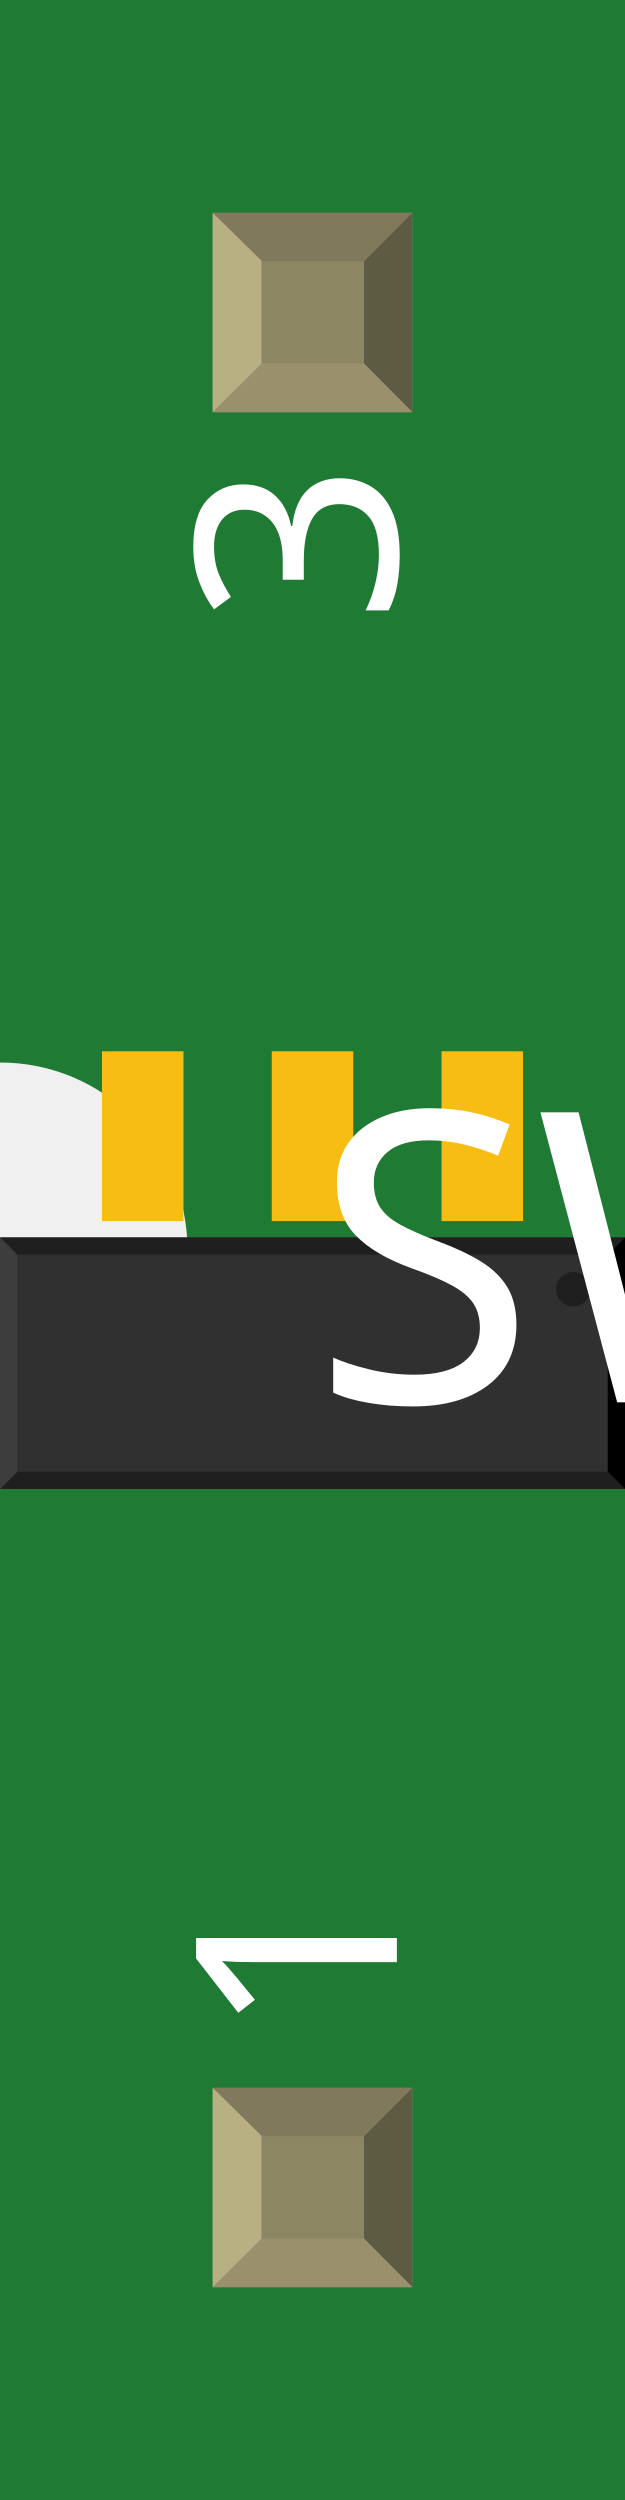
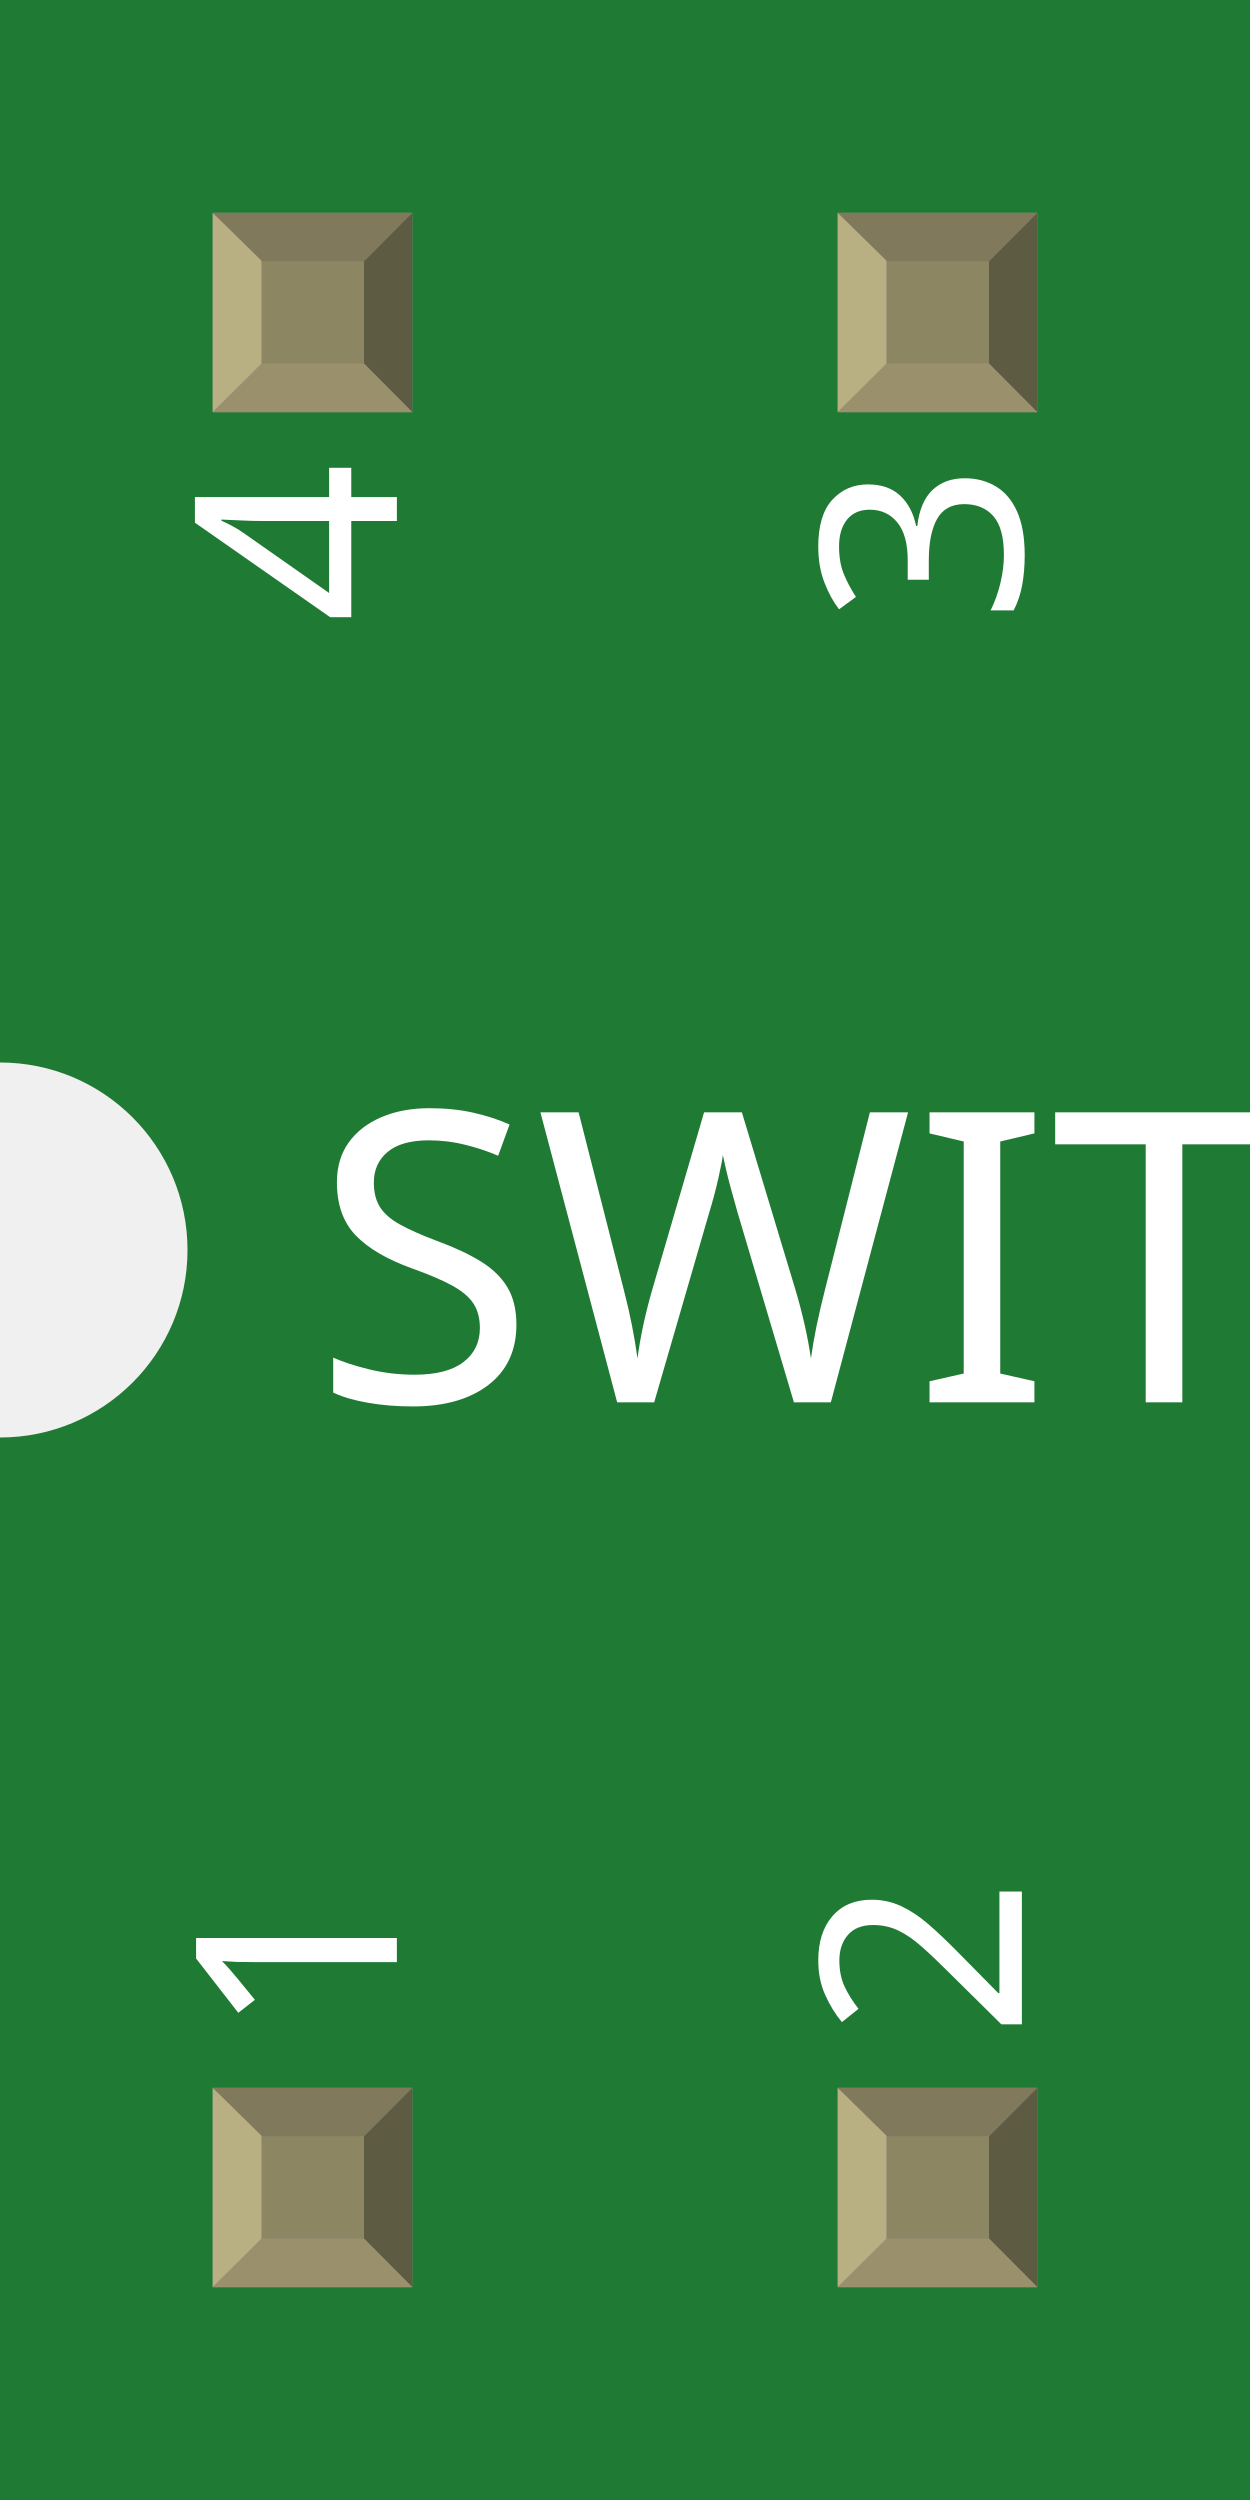
- <svg xmlns="http://www.w3.org/2000/svg" width="0.1in" x="0in" version="1.2" y="0in" height="0.4in" viewBox="0 0 100 400" baseProfile="tiny">
+ <svg xmlns="http://www.w3.org/2000/svg" width="0.2in" x="0in" version="1.2" y="0in" height="0.4in" viewBox="0 0 200 400" baseProfile="tiny">
  <g id="breadboard">
    <g id="icon">
-       <path fill="#1F7A34" stroke="none" stroke-width="0" d="M0,0L0,170A30,30 0 0 1 0,230L0,400L100,400L100,0L0,0z" />
-       <g transform="translate(-131.165,84.811)">
-         <g transform="matrix(-0.275991, 0, 0, -0.275991, 231.165, 146.98)">
+       <path fill="#1F7A34" stroke="none" stroke-width="0" d="M0,0L0,170A30,30 0 0 1 0,230L0,400L200,400L200,0L0,0z" />
+       <g transform="translate(-81.1654,84.811)">
+         <g transform="matrix(0, 0, 0, 0, 181.165, 115.189)">
          <rect width="47.244" x="59.118" y="131.953" fill="#F7BD13" connectorname="1" height="98.425" stroke="none" stroke-linecap="round" stroke-width="0" />
          <rect width="47.244" x="157.543" y="131.953" fill="#F7BD13" connectorname="2" height="98.425" stroke="none" stroke-linecap="round" stroke-width="0" />
          <rect width="47.244" x="255.969" y="131.953" fill="#F7BD13" connectorname="3" height="98.425" stroke="none" stroke-linecap="round" stroke-width="0" />
          <circle fill="black" cx="41.402" cy="72.898" stroke="black" r="17.716" id="nonconn0" stroke-width="0" />
          <circle fill="black" cx="320.929" cy="72.898" stroke="black" r="17.716" id="nonconn1" stroke-width="0" />
-           <rect width="362.331" x="0" y="-23.344" fill="#303030" height="145.795" stroke="none" stroke-width="0" />
-           <polygon fill="#1f1f1f" points="0,-23.344 362.331,-23.344 352.331,-13.344 10,-13.344" />
-           <polygon fill="#1f1f1f" points="0,122.451 362.331,122.451 352.331,112.451 10,112.451" />
-           <polygon fill="#000000" points="0,-23.344 0,122.451 10,112.451 10,-13.344" />
-           <polygon fill="#3d3d3d" points="362.331,-23.344 362.331,122.451 352.331,112.451 352.331,-13.344" />
-           <circle fill="#1f1f1f" cx="30" cy="92.451" stroke="none" r="10" stroke-width="0" />
+           <rect width="362.331" x="0" y="0" fill="#303030" height="145.795" stroke="none" stroke-width="0" />
+           <polygon fill="#1f1f1f" points="0,0 362.331,0 352.331,10 10,10" />
+           <polygon fill="#1f1f1f" points="0,145.795 362.331,145.795 352.331,135.795 10,135.795" />
+           <polygon fill="#000000" points="0,0 0,145.795 10,135.795 10,10" />
+           <polygon fill="#3d3d3d" points="362.331,0 362.331,145.795 352.331,135.795 352.331,10" />
+           <circle fill="#1f1f1f" cx="30" cy="115.795" stroke="none" r="10" stroke-width="0" />
        </g>
      </g>
      <text x="50" y="224.375" font-family="OCRA" fill="white" text-anchor="start" stroke="none" id="label" stroke-width="0" font-size="65">SWITCH-SPDT-SMD</text>
      <g transform="translate(63.5,326.05)">
        <g transform="rotate(-90)">
          <text x="0" y="0" font-family="OCRA" fill="white" text-anchor="start" stroke="none" stroke-width="0" font-size="45">1</text>
        </g>
      </g>
      <g transform="translate(63.5,73.95)">
+         <g transform="rotate(-90)">
+           <text x="0" y="0" font-family="OCRA" fill="white" text-anchor="end" stroke="none" stroke-width="0" font-size="45">4</text>
+         </g>
+       </g>
+       <g transform="translate(163.5,326.05)">
+         <g transform="rotate(-90)">
+           <text x="0" y="0" font-family="OCRA" fill="white" text-anchor="start" stroke="none" stroke-width="0" font-size="45">2</text>
+         </g>
+       </g>
+       <g transform="translate(163.5,73.95)">
        <g transform="rotate(-90)">
          <text x="0" y="0" font-family="OCRA" fill="white" text-anchor="end" stroke="none" stroke-width="0" font-size="45">3</text>
        </g>
      </g>
    </g>
    <g transform="translate(34.035,334.05)">
      <rect width="31.93" x="0" y="0" fill="#8D8C8C" height="31.9" id="connector0pad" stroke-width="0" />
      <rect width="16.444" x="7.792" y="7.735" fill="#8C8663" height="16.415" stroke-width="0" />
      <polygon fill="#B8AF82" points="0,31.9,7.792,24.137,7.792,6.972,0,0" stroke-width="0" />
      <polygon fill="#80795B" points="24.208,7.763,7.903,7.763,0,0,31.93,0" stroke-width="0" />
      <polygon fill="#5E5B43" points="24.208,24.137,24.208,7.763,31.93,0,31.93,31.9" stroke-width="0" />
      <polygon fill="#9A916C" points="0,31.9,7.875,24.137,24.208,24.137,31.93,31.9" stroke-width="0" />
    </g>
    <g transform="translate(34.035,34.05)">
+       <rect width="31.93" x="0" y="0" fill="#8D8C8C" height="31.9" id="connector3pad" stroke-width="0" />
+       <rect width="16.444" x="7.792" y="7.735" fill="#8C8663" height="16.415" stroke-width="0" />
+       <polygon fill="#B8AF82" points="0,31.9,7.792,24.137,7.792,6.972,0,0" stroke-width="0" />
+       <polygon fill="#80795B" points="24.208,7.763,7.903,7.763,0,0,31.93,0" stroke-width="0" />
+       <polygon fill="#5E5B43" points="24.208,24.137,24.208,7.763,31.93,0,31.93,31.9" stroke-width="0" />
+       <polygon fill="#9A916C" points="0,31.9,7.875,24.137,24.208,24.137,31.93,31.9" stroke-width="0" />
+     </g>
+     <g transform="translate(134.035,334.05)">
+       <rect width="31.93" x="0" y="0" fill="#8D8C8C" height="31.9" id="connector1pad" stroke-width="0" />
+       <rect width="16.444" x="7.792" y="7.735" fill="#8C8663" height="16.415" stroke-width="0" />
+       <polygon fill="#B8AF82" points="0,31.9,7.792,24.137,7.792,6.972,0,0" stroke-width="0" />
+       <polygon fill="#80795B" points="24.208,7.763,7.903,7.763,0,0,31.93,0" stroke-width="0" />
+       <polygon fill="#5E5B43" points="24.208,24.137,24.208,7.763,31.93,0,31.93,31.9" stroke-width="0" />
+       <polygon fill="#9A916C" points="0,31.9,7.875,24.137,24.208,24.137,31.93,31.9" stroke-width="0" />
+     </g>
+     <g transform="translate(134.035,34.05)">
      <rect width="31.93" x="0" y="0" fill="#8D8C8C" height="31.9" id="connector2pad" stroke-width="0" />
      <rect width="16.444" x="7.792" y="7.735" fill="#8C8663" height="16.415" stroke-width="0" />
      <polygon fill="#B8AF82" points="0,31.9,7.792,24.137,7.792,6.972,0,0" stroke-width="0" />
      <polygon fill="#80795B" points="24.208,7.763,7.903,7.763,0,0,31.93,0" stroke-width="0" />
      <polygon fill="#5E5B43" points="24.208,24.137,24.208,7.763,31.93,0,31.93,31.9" stroke-width="0" />
      <polygon fill="#9A916C" points="0,31.9,7.875,24.137,24.208,24.137,31.93,31.9" stroke-width="0" />
    </g>
  </g>
</svg>
